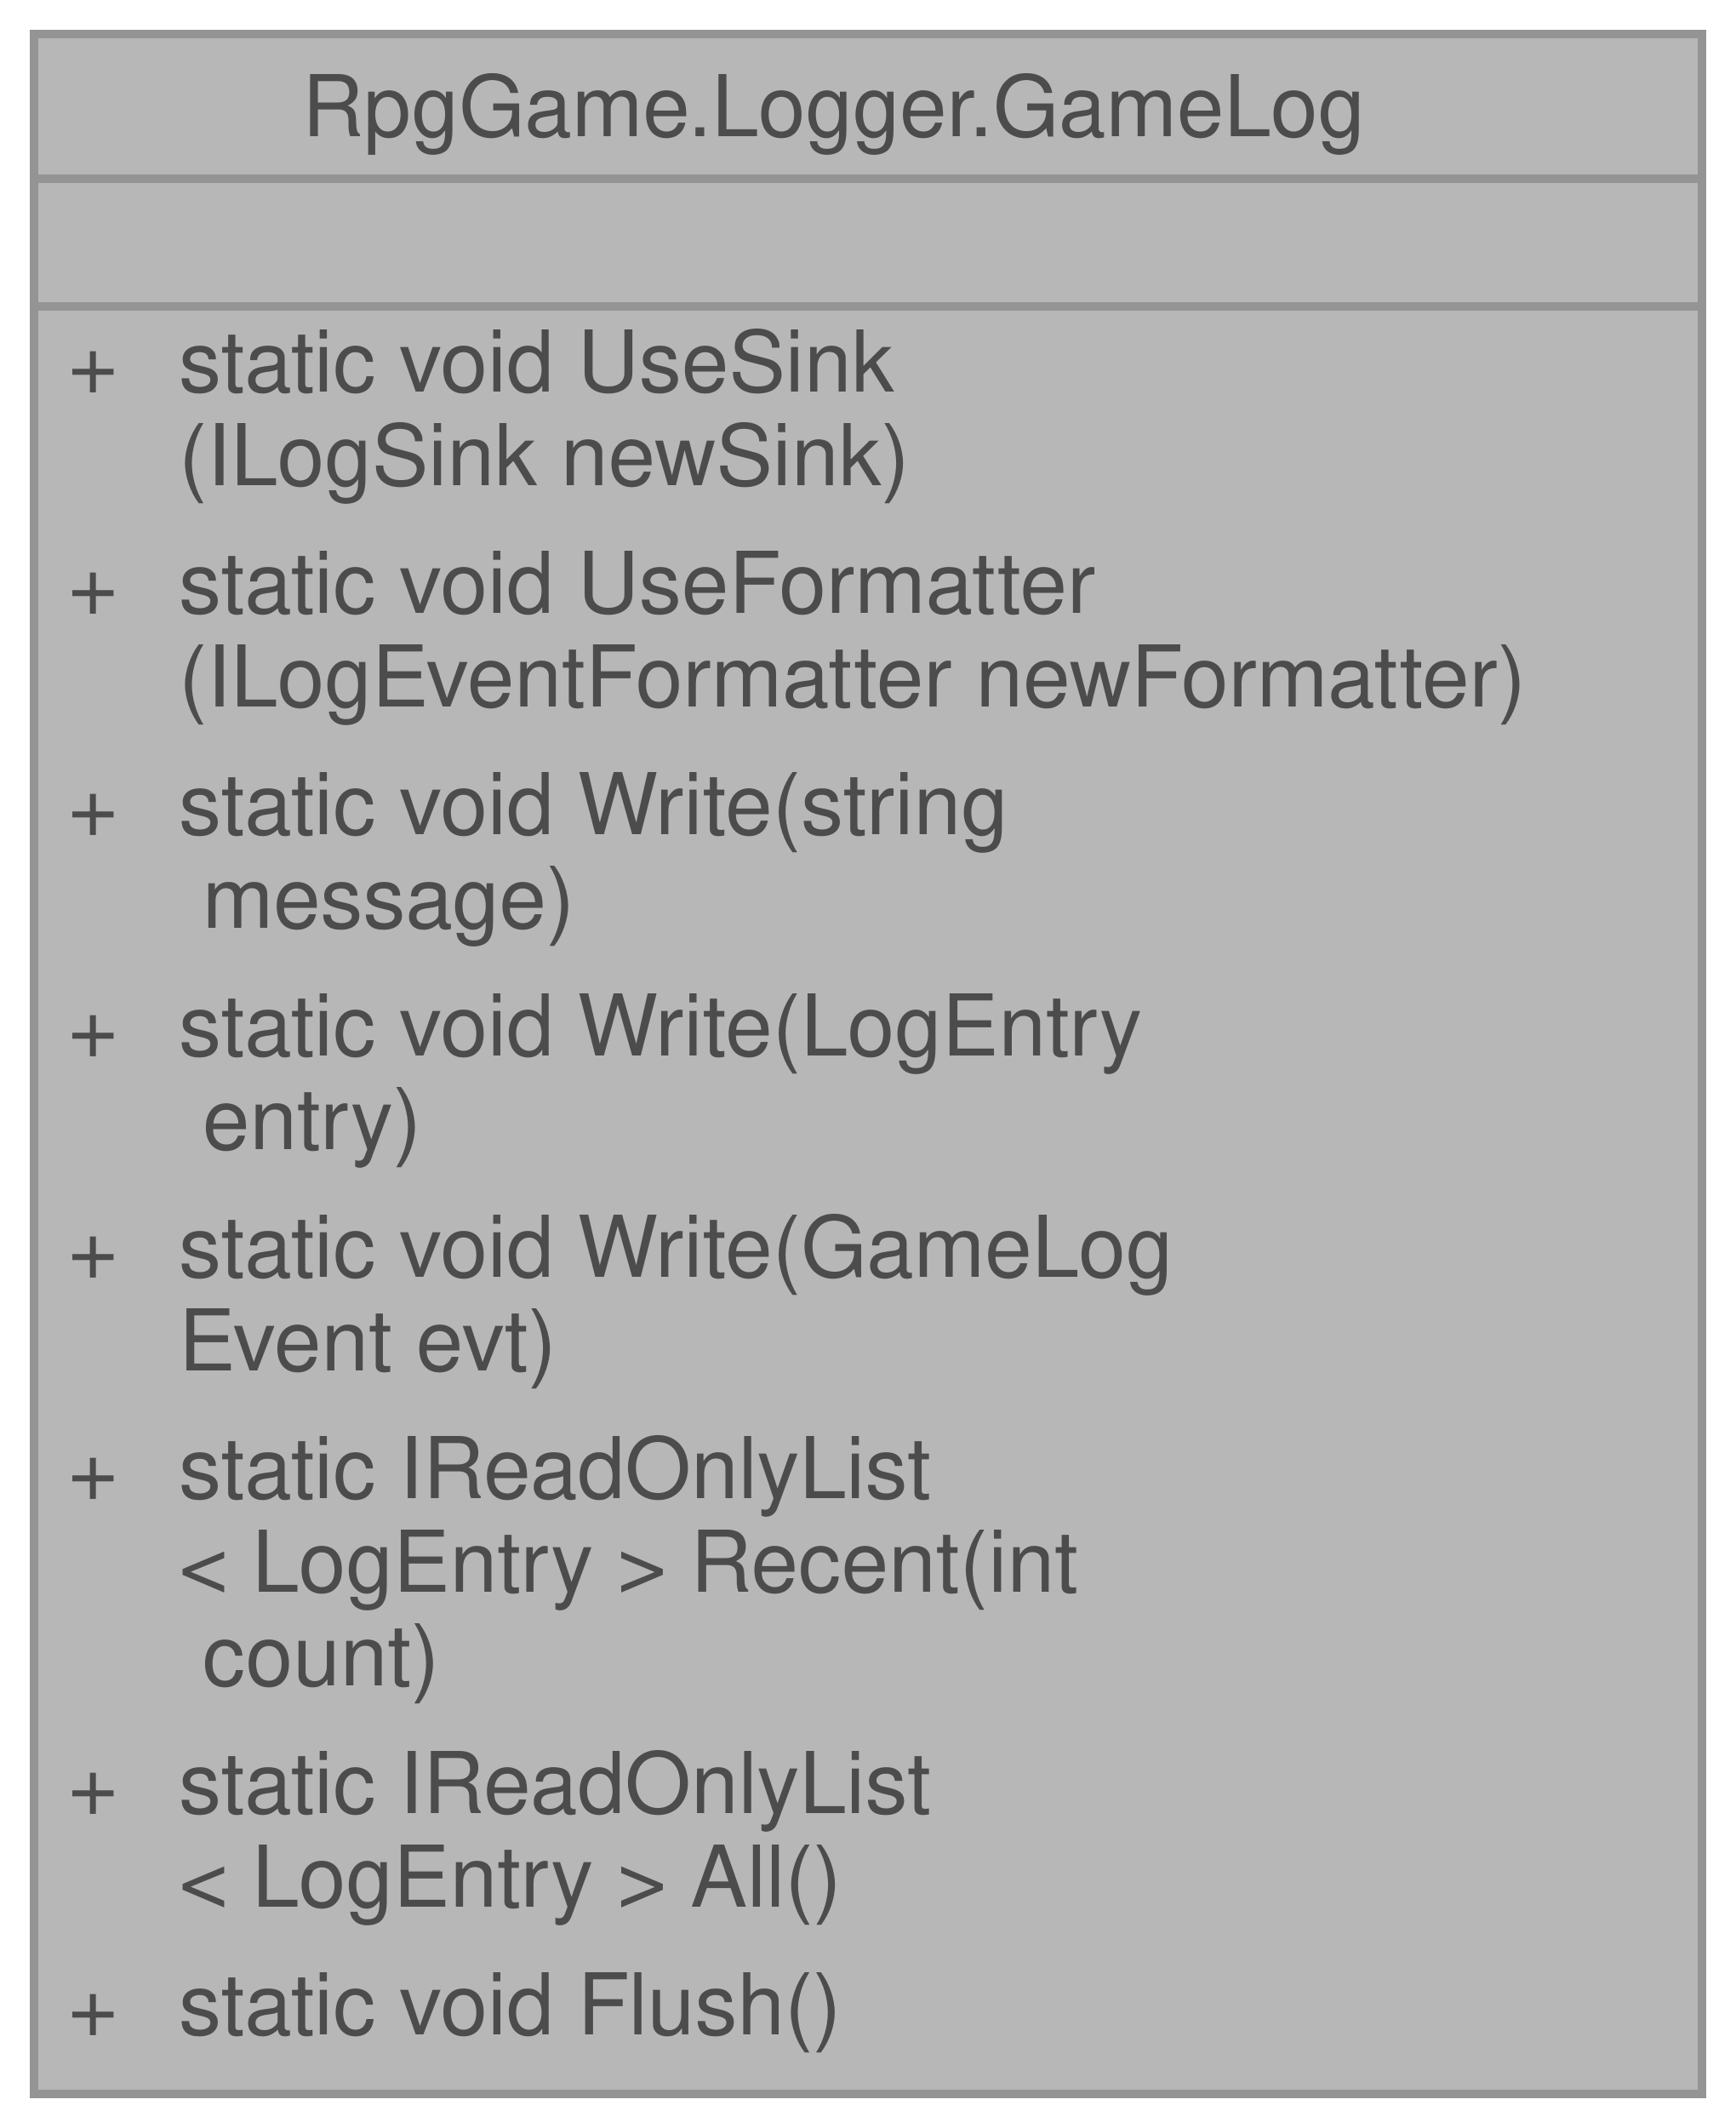
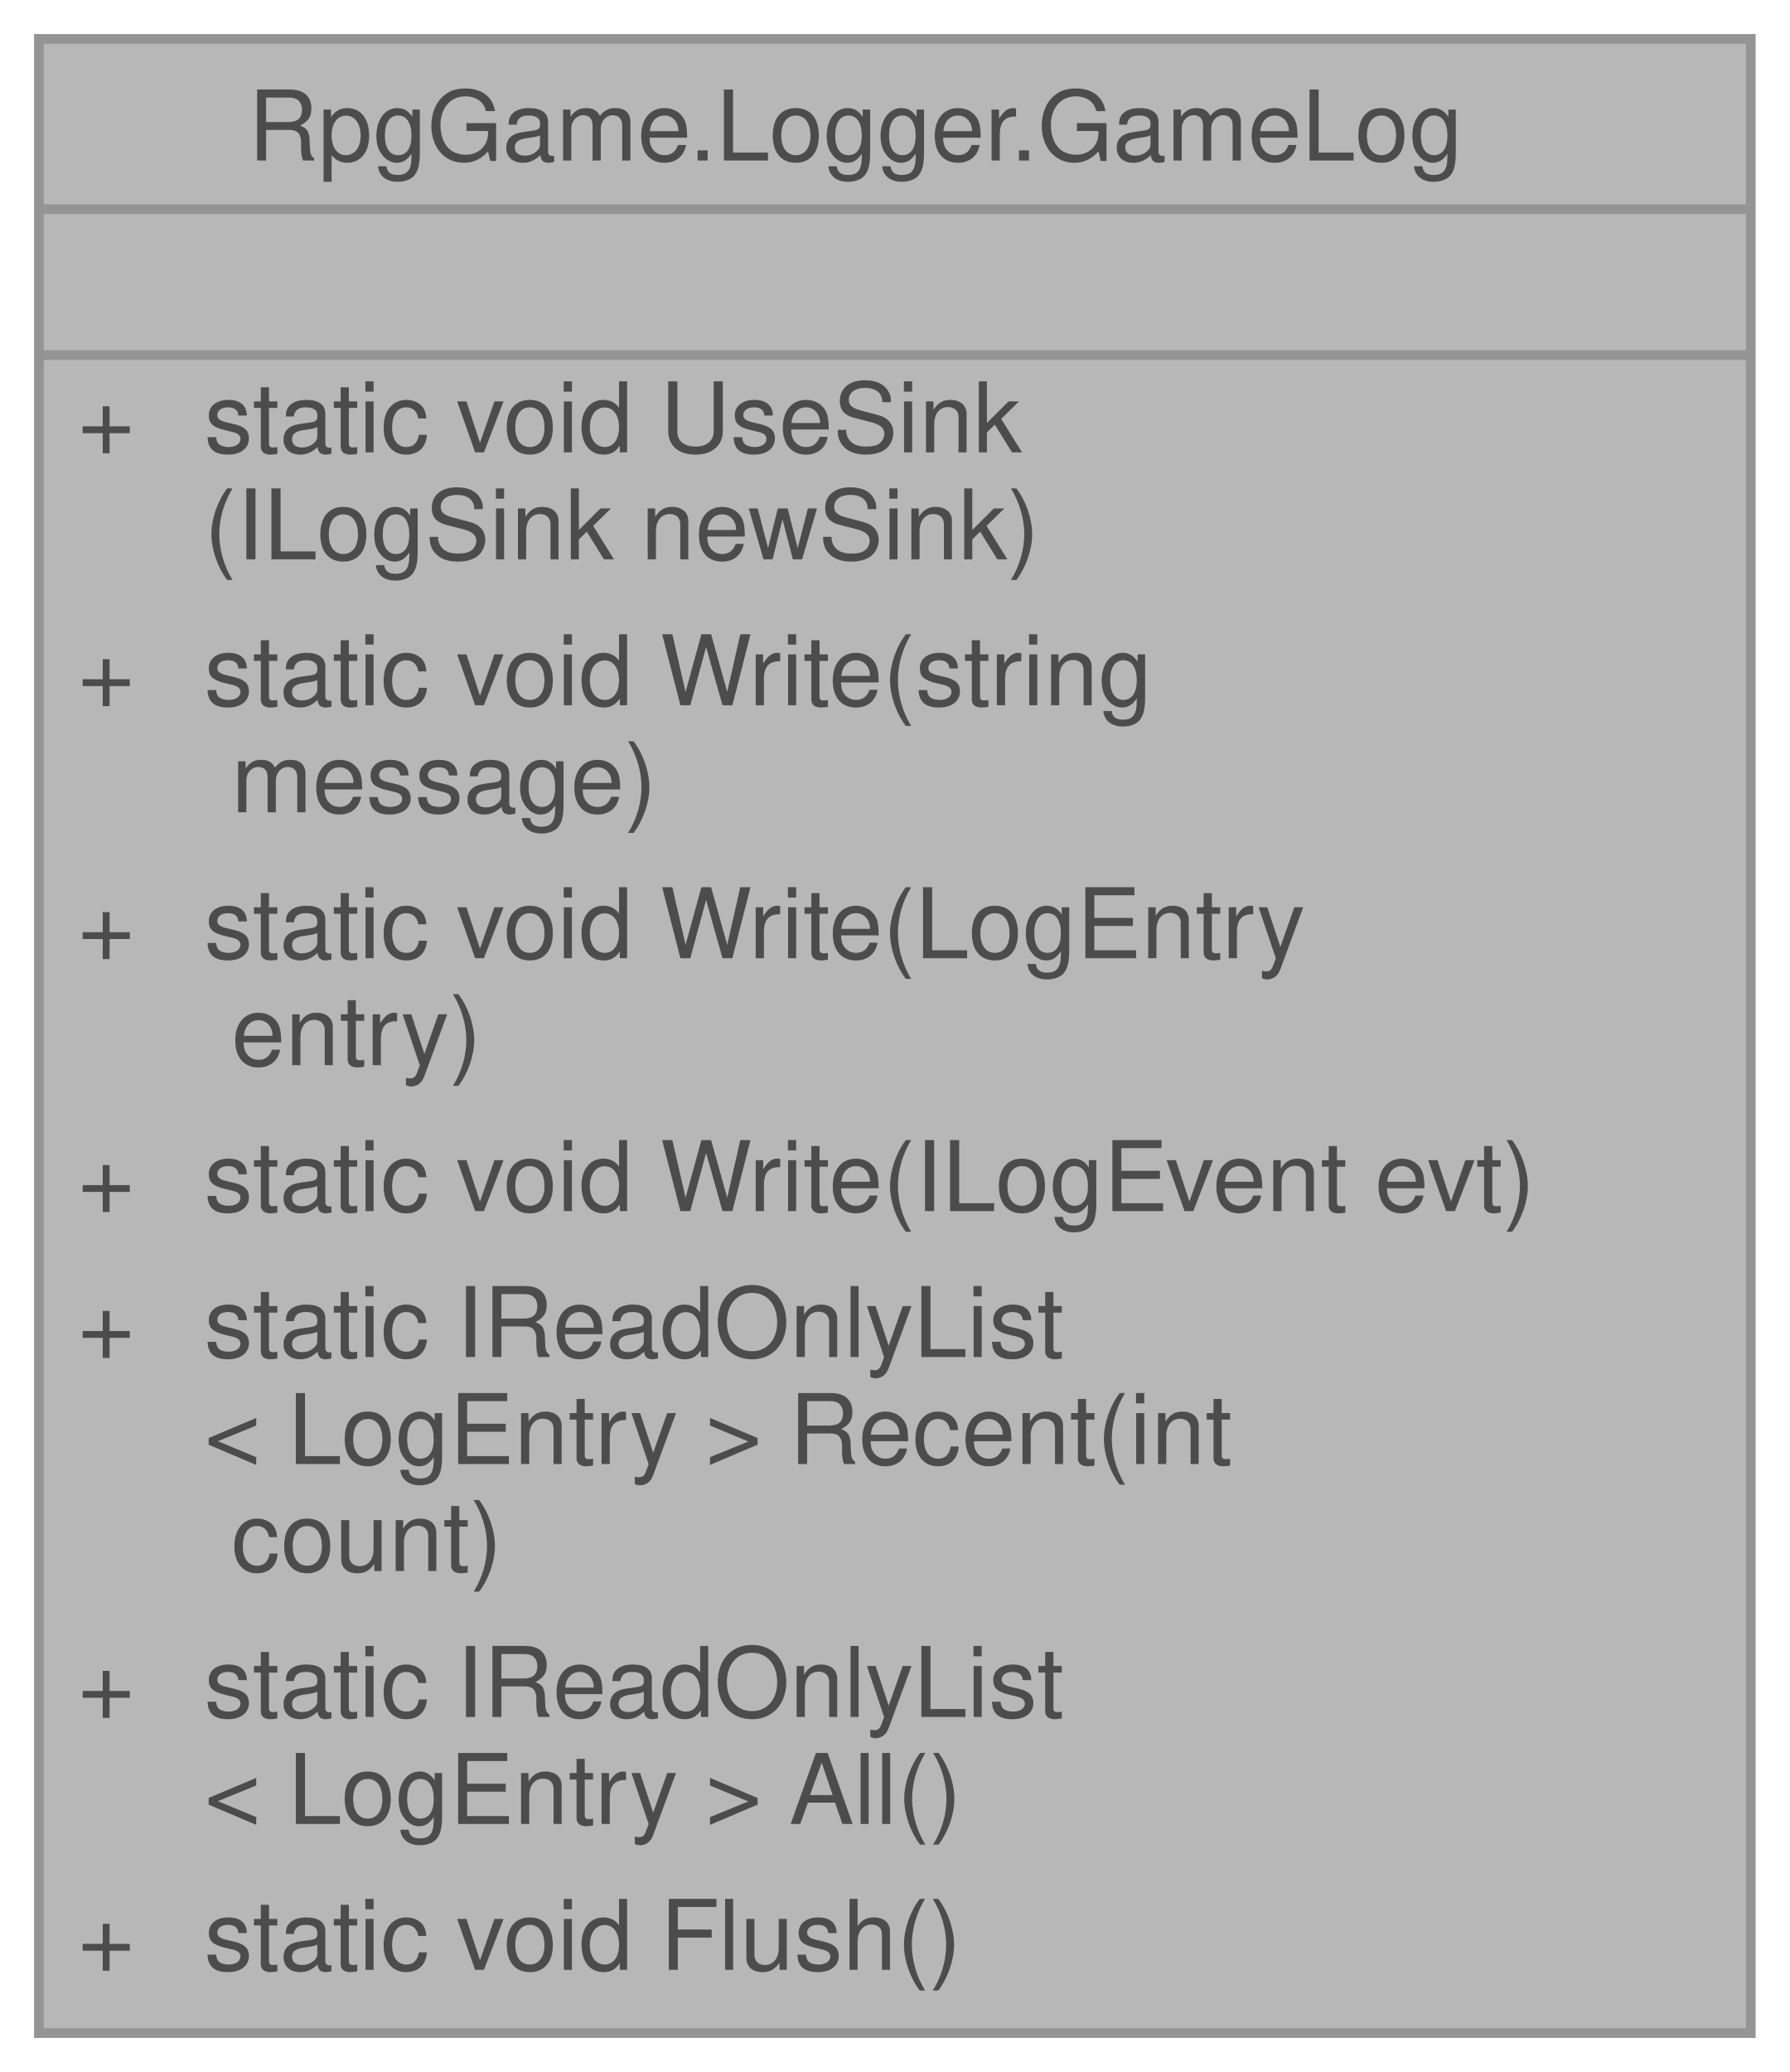
- <svg xmlns="http://www.w3.org/2000/svg" xmlns:xlink="http://www.w3.org/1999/xlink" width="204pt" height="250pt" viewBox="0.00 0.00 204.00 250.00">
+ <svg xmlns="http://www.w3.org/2000/svg" xmlns:xlink="http://www.w3.org/1999/xlink" width="184pt" height="213pt" viewBox="0.00 0.00 184.00 213.00">
  <svg id="main" version="1.1" xml:space="preserve">
    <style type="text/css">
.node, .edge {opacity: 0.7;}
.node.selected, .edge.selected {opacity: 1;}
.edge:hover path { stroke: red; }
.edge:hover polygon { stroke: red; fill: red; }
</style>
    <svg id="graph" class="graph">
-       <g id="graph0" class="graph" transform="scale(1 1) rotate(0) translate(4 246)">
+       <g id="graph0" class="graph" transform="scale(1 1) rotate(0) translate(4 209)">
        <g id="Node000001" class="node">
          <g id="a_Node000001">
            <a xlink:title="Global logging facade so any module can record events.">
-               <polygon fill="#999999" stroke="transparent" points="196,-242 0,-242 0,0 196,0 196,-242" />
-               <text text-anchor="start" x="31.5" y="-230" font-family="Helvetica,sans-Serif" font-size="10.00">RpgGame.Logger.GameLog</text>
-               <text text-anchor="start" x="96" y="-215" font-family="Helvetica,sans-Serif" font-size="10.00"> </text>
-               <text text-anchor="start" x="4" y="-200" font-family="Helvetica,sans-Serif" font-size="10.00">+</text>
-               <text text-anchor="start" x="17" y="-200" font-family="Helvetica,sans-Serif" font-size="10.00">static void UseSink</text>
-               <text text-anchor="start" x="17" y="-189" font-family="Helvetica,sans-Serif" font-size="10.00">(ILogSink newSink)</text>
-               <text text-anchor="start" x="4" y="-174" font-family="Helvetica,sans-Serif" font-size="10.00">+</text>
-               <text text-anchor="start" x="17" y="-174" font-family="Helvetica,sans-Serif" font-size="10.00">static void UseFormatter</text>
-               <text text-anchor="start" x="17" y="-163" font-family="Helvetica,sans-Serif" font-size="10.00">(ILogEventFormatter newFormatter)</text>
-               <text text-anchor="start" x="4" y="-148" font-family="Helvetica,sans-Serif" font-size="10.00">+</text>
-               <text text-anchor="start" x="17" y="-148" font-family="Helvetica,sans-Serif" font-size="10.00">static void Write(string</text>
-               <text text-anchor="start" x="17" y="-137" font-family="Helvetica,sans-Serif" font-size="10.00"> message)</text>
-               <text text-anchor="start" x="4" y="-122" font-family="Helvetica,sans-Serif" font-size="10.00">+</text>
-               <text text-anchor="start" x="17" y="-122" font-family="Helvetica,sans-Serif" font-size="10.00">static void Write(LogEntry</text>
-               <text text-anchor="start" x="17" y="-111" font-family="Helvetica,sans-Serif" font-size="10.00"> entry)</text>
-               <text text-anchor="start" x="4" y="-96" font-family="Helvetica,sans-Serif" font-size="10.00">+</text>
-               <text text-anchor="start" x="17" y="-96" font-family="Helvetica,sans-Serif" font-size="10.00">static void Write(GameLog</text>
-               <text text-anchor="start" x="17" y="-85" font-family="Helvetica,sans-Serif" font-size="10.00">Event evt)</text>
-               <text text-anchor="start" x="4" y="-70" font-family="Helvetica,sans-Serif" font-size="10.00">+</text>
-               <text text-anchor="start" x="17" y="-70" font-family="Helvetica,sans-Serif" font-size="10.00">static IReadOnlyList</text>
-               <text text-anchor="start" x="17" y="-59" font-family="Helvetica,sans-Serif" font-size="10.00">&lt; LogEntry &gt; Recent(int</text>
-               <text text-anchor="start" x="17" y="-48" font-family="Helvetica,sans-Serif" font-size="10.00"> count)</text>
-               <text text-anchor="start" x="4" y="-33" font-family="Helvetica,sans-Serif" font-size="10.00">+</text>
-               <text text-anchor="start" x="17" y="-33" font-family="Helvetica,sans-Serif" font-size="10.00">static IReadOnlyList</text>
-               <text text-anchor="start" x="17" y="-22" font-family="Helvetica,sans-Serif" font-size="10.00">&lt; LogEntry &gt; All()</text>
-               <text text-anchor="start" x="4" y="-7" font-family="Helvetica,sans-Serif" font-size="10.00">+</text>
-               <text text-anchor="start" x="17" y="-7" font-family="Helvetica,sans-Serif" font-size="10.00">static void Flush()</text>
-               <polygon fill="#666666" stroke="#666666" points="0,-225 0,-225 196,-225 196,-225 0,-225" />
-               <polygon fill="#666666" stroke="#666666" points="0,-210 0,-210 196,-210 196,-210 0,-210" />
-               <polygon fill="none" stroke="#666666" points="0,0 0,-242 196,-242 196,0 0,0" />
+               <polygon fill="#999999" stroke="transparent" points="176,-205 0,-205 0,0 176,0 176,-205" />
+               <text text-anchor="start" x="21.5" y="-192.5" font-family="Helvetica,sans-Serif" font-size="10.00">RpgGame.Logger.GameLog</text>
+               <text text-anchor="start" x="86" y="-177.5" font-family="Helvetica,sans-Serif" font-size="10.00"> </text>
+               <text text-anchor="start" x="4" y="-162.5" font-family="Helvetica,sans-Serif" font-size="10.00">+</text>
+               <text text-anchor="start" x="17" y="-162.5" font-family="Helvetica,sans-Serif" font-size="10.00">static void UseSink</text>
+               <text text-anchor="start" x="17" y="-151.5" font-family="Helvetica,sans-Serif" font-size="10.00">(ILogSink newSink)</text>
+               <text text-anchor="start" x="4" y="-136.5" font-family="Helvetica,sans-Serif" font-size="10.00">+</text>
+               <text text-anchor="start" x="17" y="-136.5" font-family="Helvetica,sans-Serif" font-size="10.00">static void Write(string</text>
+               <text text-anchor="start" x="17" y="-125.5" font-family="Helvetica,sans-Serif" font-size="10.00"> message)</text>
+               <text text-anchor="start" x="4" y="-110.5" font-family="Helvetica,sans-Serif" font-size="10.00">+</text>
+               <text text-anchor="start" x="17" y="-110.5" font-family="Helvetica,sans-Serif" font-size="10.00">static void Write(LogEntry</text>
+               <text text-anchor="start" x="17" y="-99.5" font-family="Helvetica,sans-Serif" font-size="10.00"> entry)</text>
+               <text text-anchor="start" x="4" y="-84.5" font-family="Helvetica,sans-Serif" font-size="10.00">+</text>
+               <text text-anchor="start" x="17" y="-84.5" font-family="Helvetica,sans-Serif" font-size="10.00">static void Write(ILogEvent evt)</text>
+               <text text-anchor="start" x="4" y="-69.5" font-family="Helvetica,sans-Serif" font-size="10.00">+</text>
+               <text text-anchor="start" x="17" y="-69.5" font-family="Helvetica,sans-Serif" font-size="10.00">static IReadOnlyList</text>
+               <text text-anchor="start" x="17" y="-58.5" font-family="Helvetica,sans-Serif" font-size="10.00">&lt; LogEntry &gt; Recent(int</text>
+               <text text-anchor="start" x="17" y="-47.5" font-family="Helvetica,sans-Serif" font-size="10.00"> count)</text>
+               <text text-anchor="start" x="4" y="-32.5" font-family="Helvetica,sans-Serif" font-size="10.00">+</text>
+               <text text-anchor="start" x="17" y="-32.5" font-family="Helvetica,sans-Serif" font-size="10.00">static IReadOnlyList</text>
+               <text text-anchor="start" x="17" y="-21.5" font-family="Helvetica,sans-Serif" font-size="10.00">&lt; LogEntry &gt; All()</text>
+               <text text-anchor="start" x="4" y="-6.5" font-family="Helvetica,sans-Serif" font-size="10.00">+</text>
+               <text text-anchor="start" x="17" y="-6.5" font-family="Helvetica,sans-Serif" font-size="10.00">static void Flush()</text>
+               <polygon fill="#666666" stroke="#666666" points="0,-187.5 0,-187.5 176,-187.5 176,-187.5 0,-187.5" />
+               <polygon fill="#666666" stroke="#666666" points="0,-172.5 0,-172.5 176,-172.5 176,-172.5 0,-172.5" />
+               <polygon fill="none" stroke="#666666" points="0,0 0,-205 176,-205 176,0 0,0" />
            </a>
          </g>
        </g>
      </g>
    </svg>
  </svg>
  <style type="text/css">

[data-mouse-over-selected='false'] { opacity: 0.7; }
[data-mouse-over-selected='true']  { opacity: 1.0; }

</style>
</svg>
